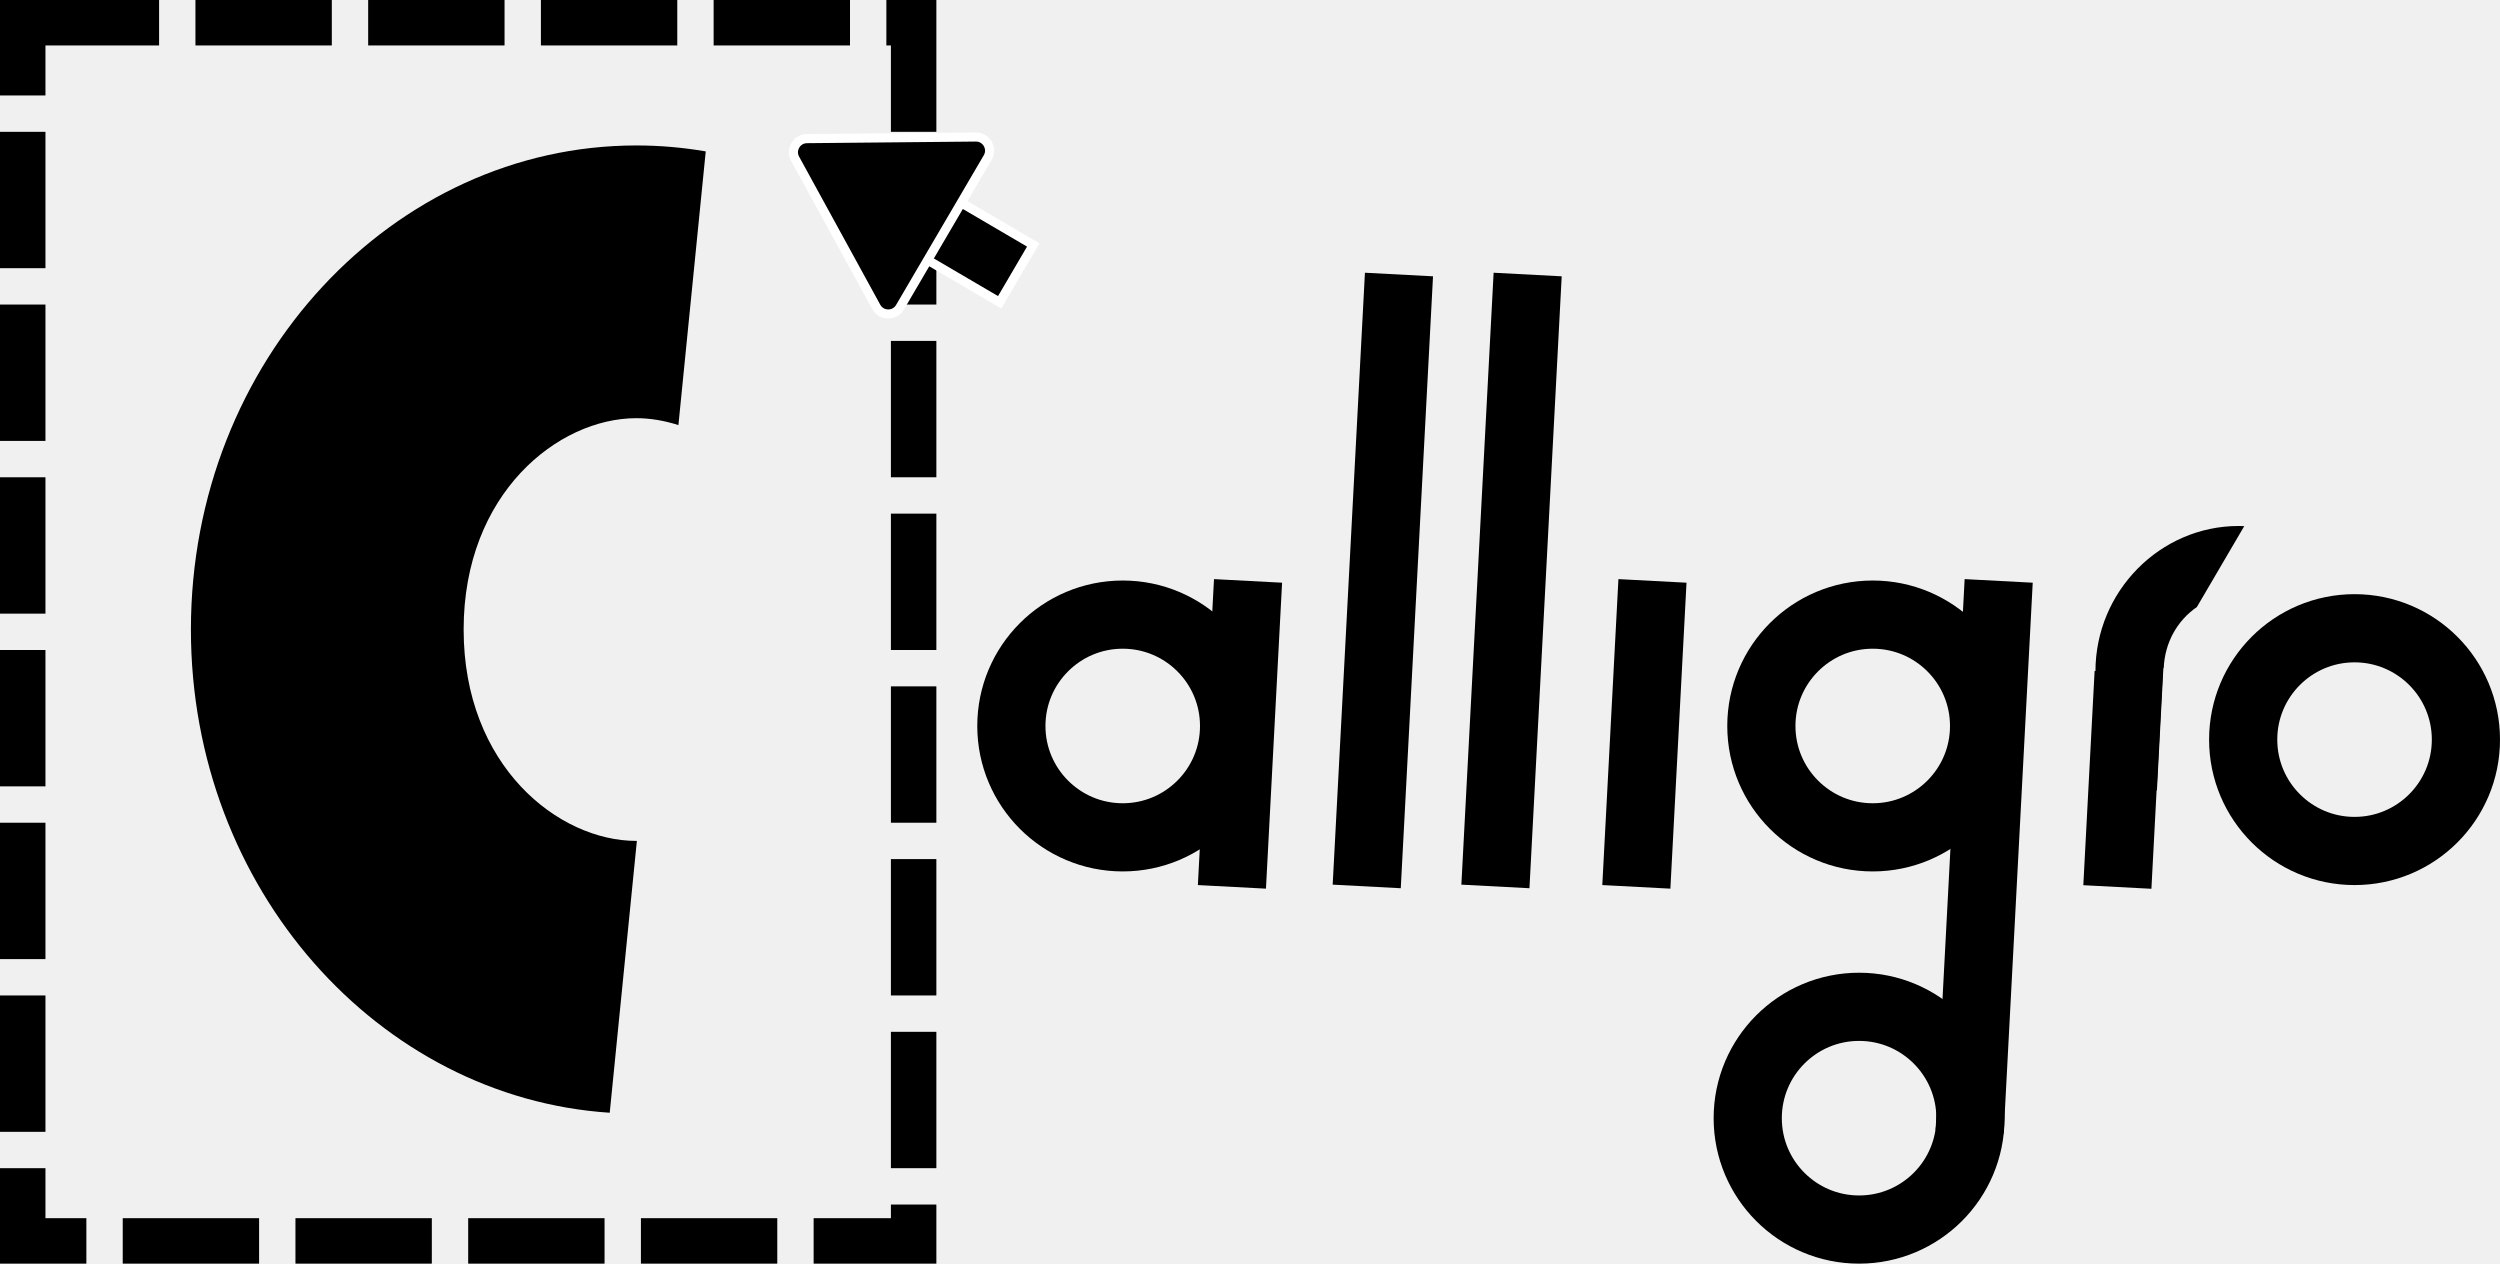
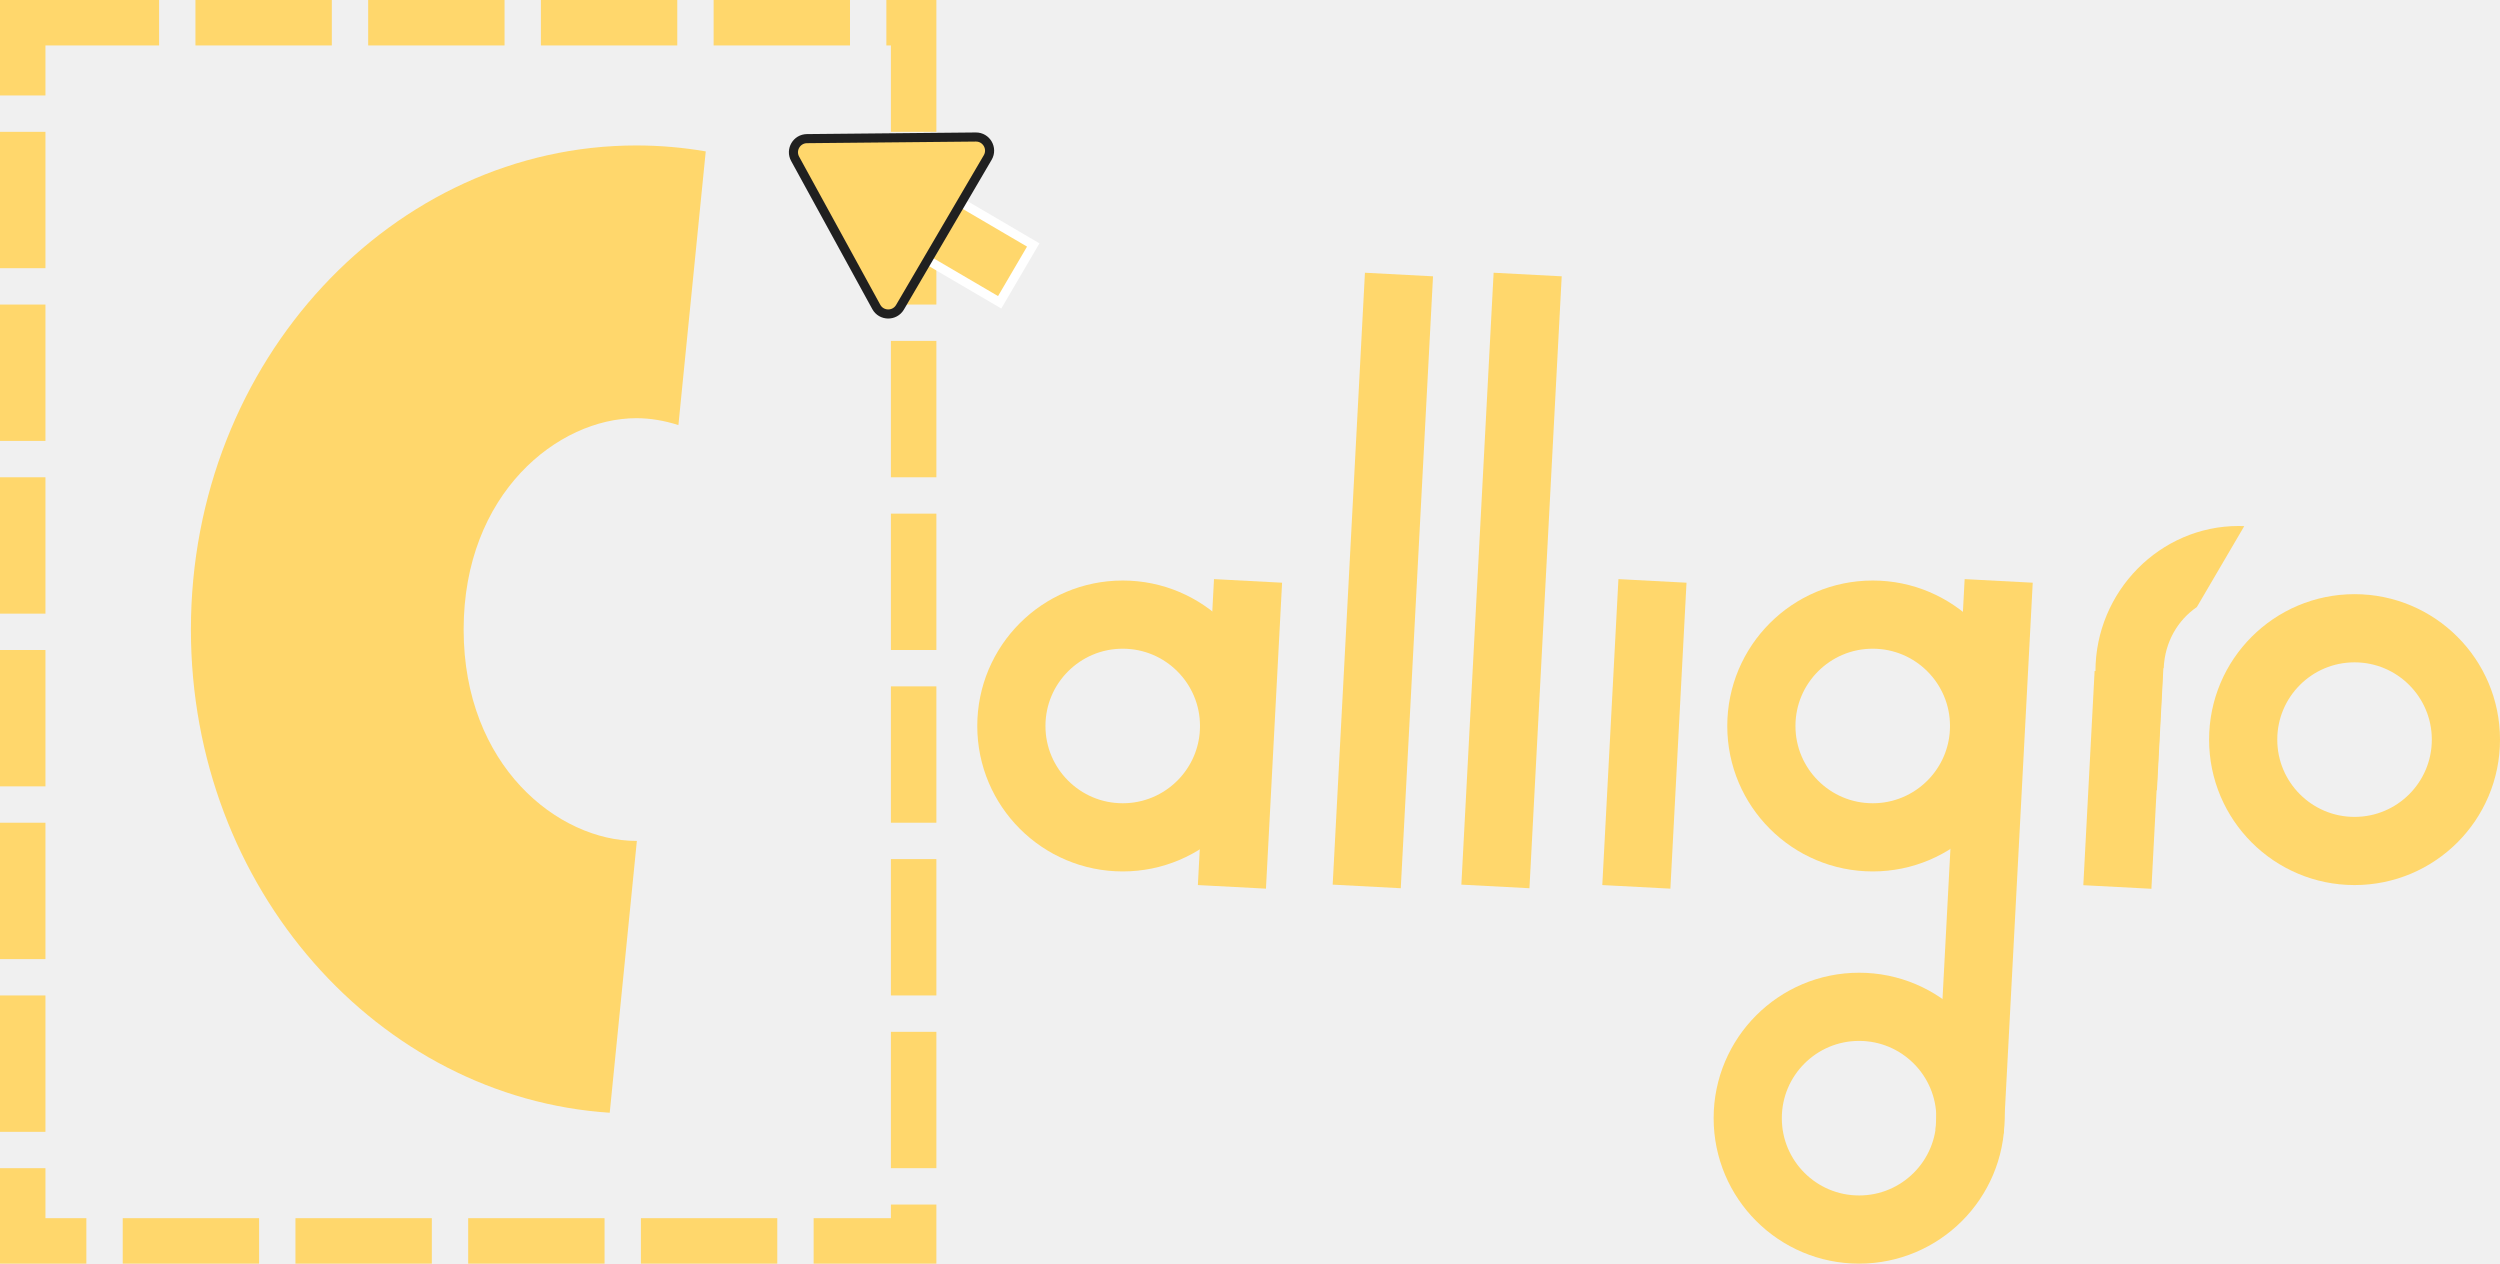
- <svg xmlns="http://www.w3.org/2000/svg" id="svg40" version="1.1" fill="none" viewBox="0 0 550 278" height="278" width="550">
+ <svg xmlns="http://www.w3.org/2000/svg" width="550" height="278" viewBox="0 0 550 278" fill="none" version="1.1" id="svg40">
  <defs id="defs44" />
-   <g id="g36" transform="translate(-409,-317)">
-     <path id="path884" style="color:#000000;font-style:normal;font-variant:normal;font-weight:normal;font-stretch:normal;font-size:medium;line-height:normal;font-family:sans-serif;font-variant-ligatures:normal;font-variant-position:normal;font-variant-caps:normal;font-variant-numeric:normal;font-variant-alternates:normal;font-variant-east-asian:normal;font-feature-settings:normal;font-variation-settings:normal;text-indent:0;text-align:start;text-decoration:none;text-decoration-line:none;text-decoration-style:solid;text-decoration-color:#000000;letter-spacing:normal;word-spacing:normal;text-transform:none;writing-mode:lr-tb;direction:ltr;text-orientation:mixed;dominant-baseline:auto;baseline-shift:baseline;text-anchor:start;white-space:normal;shape-padding:0;shape-margin:0;inline-size:0;clip-rule:nonzero;display:inline;overflow:visible;visibility:visible;opacity:1;isolation:auto;mix-blend-mode:normal;color-interpolation:sRGB;color-interpolation-filters:linearRGB;solid-color:#000000;solid-opacity:1;vector-effect:none;fill:#000000;fill-opacity:1;fill-rule:nonzero;stroke:none;stroke-width:60;stroke-linecap:butt;stroke-linejoin:miter;stroke-miterlimit:4;stroke-dasharray:none;stroke-dashoffset:0;stroke-opacity:1;color-rendering:auto;image-rendering:auto;shape-rendering:auto;text-rendering:auto;enable-background:accumulate;stop-color:#000000;stop-opacity:1" d="m 549,349 c -53.324,0 -98,47.184 -98,106.5 0,57.128 41.443,102.996 92.139,106.303 l 5.973,-59.807 c -0.037,1.6e-4 -0.074,0.004 -0.111,0.004 -17.186,0 -38,-16.52 -38,-46.5 0,-29.98 20.814,-46.5 38,-46.5 3.015,0 6.142,0.521 9.248,1.521 l 6.014,-60.213 C 559.278,349.45 554.18,349 549,349 Z" />
-     <rect x="414" y="322" width="196" height="268" stroke="#000000" stroke-width="10" stroke-dasharray="30, 8" id="rect8" />
-     <rect x="628.927" y="383.505" width="29.303" height="14.615" transform="rotate(-149.635,628.927,383.505)" fill="#000000" stroke="#ffffff" stroke-width="2" id="rect10" />
-     <path d="m 586.531,347.5 c -2.267,0.021 -3.692,2.453 -2.602,4.441 l 17.851,32.579 c 1.12,2.044 4.041,2.086 5.219,0.075 l 19.297,-32.936 c 1.178,-2.011 -0.287,-4.539 -2.618,-4.516 z" fill="#000000" stroke="#ffffff" stroke-width="2" id="path12" />
-     <circle cx="656" cy="476.716" r="24.5" stroke="#000000" stroke-width="15" id="circle14" />
-     <path id="path896" style="color:#000000;font-style:normal;font-variant:normal;font-weight:normal;font-stretch:normal;font-size:medium;line-height:normal;font-family:sans-serif;font-variant-ligatures:normal;font-variant-position:normal;font-variant-caps:normal;font-variant-numeric:normal;font-variant-alternates:normal;font-variant-east-asian:normal;font-feature-settings:normal;font-variation-settings:normal;text-indent:0;text-align:start;text-decoration:none;text-decoration-line:none;text-decoration-style:solid;text-decoration-color:#000000;letter-spacing:normal;word-spacing:normal;text-transform:none;writing-mode:lr-tb;direction:ltr;text-orientation:mixed;dominant-baseline:auto;baseline-shift:baseline;text-anchor:start;white-space:normal;shape-padding:0;shape-margin:0;inline-size:0;clip-rule:nonzero;display:inline;overflow:visible;visibility:visible;opacity:1;isolation:auto;mix-blend-mode:normal;color-interpolation:sRGB;color-interpolation-filters:linearRGB;solid-color:#000000;solid-opacity:1;vector-effect:none;fill:#000000;fill-opacity:1;fill-rule:nonzero;stroke:none;stroke-width:15;stroke-linecap:butt;stroke-linejoin:miter;stroke-miterlimit:4;stroke-dasharray:none;stroke-dashoffset:0;stroke-opacity:1;color-rendering:auto;image-rendering:auto;shape-rendering:auto;text-rendering:auto;enable-background:accumulate;stop-color:#000000;stop-opacity:1" d="m 901.5,432.717 c -17.274,0 -31.5,14.379 -31.5,32 0,10.826 5.373,20.421 13.52,26.217 L 884.941,464 l 0.08,0.004 c 0.221,-5.722 3.071,-10.566 7.283,-13.447 l 10.432,-17.809 c -0.411,-0.016 -0.822,-0.031 -1.236,-0.031 z" />
-     <circle cx="821" cy="476.716" r="24.5" stroke="#000000" stroke-width="15" id="circle18" />
-     <circle cx="818" cy="563" r="24.5" stroke="#000000" stroke-width="15" id="circle20" />
-     <line x1="683.569" y1="444.799" x2="680.021" y2="512.11" stroke="#000000" stroke-width="15" id="line22" />
-     <line x1="848.71" y1="444.799" x2="842.323" y2="565.959" stroke="#000000" stroke-width="15" id="line24" />
-     <line x1="772.543" y1="444.799" x2="768.995" y2="512.11" stroke="#000000" stroke-width="15" id="line26" />
-     <path style="color:#000000;font-style:normal;font-variant:normal;font-weight:normal;font-stretch:normal;font-size:medium;line-height:normal;font-family:sans-serif;font-variant-ligatures:normal;font-variant-position:normal;font-variant-caps:normal;font-variant-numeric:normal;font-variant-alternates:normal;font-variant-east-asian:normal;font-feature-settings:normal;font-variation-settings:normal;text-indent:0;text-align:start;text-decoration:none;text-decoration-line:none;text-decoration-style:solid;text-decoration-color:#000000;letter-spacing:normal;word-spacing:normal;text-transform:none;writing-mode:lr-tb;direction:ltr;text-orientation:mixed;dominant-baseline:auto;baseline-shift:baseline;text-anchor:start;white-space:normal;shape-padding:0;shape-margin:0;inline-size:0;clip-rule:nonzero;display:inline;overflow:visible;visibility:visible;opacity:1;isolation:auto;mix-blend-mode:normal;color-interpolation:sRGB;color-interpolation-filters:linearRGB;solid-color:#000000;solid-opacity:1;vector-effect:none;fill:#000000;fill-opacity:1;fill-rule:nonzero;stroke:none;stroke-width:15;stroke-linecap:butt;stroke-linejoin:miter;stroke-miterlimit:4;stroke-dasharray:none;stroke-dashoffset:0;stroke-opacity:1;color-rendering:auto;image-rendering:auto;shape-rendering:auto;text-rendering:auto;enable-background:accumulate;stop-color:#000000;stop-opacity:1" d="m 869.812,464.627 -2.482,47.117 14.98,0.789 2.482,-47.117 z" id="path892" />
-     <line x1="716.775" y1="377.395" x2="709.679" y2="512.017" stroke="#000000" stroke-width="15" id="line30" />
-     <line x1="745.085" y1="377.395" x2="737.989" y2="512.017" stroke="#000000" stroke-width="15" id="line32" />
-     <circle cx="927" cy="479.716" r="24.5" stroke="#000000" stroke-width="15" id="circle38" />
+   <g transform="translate(-409,-317)" id="g36">
+     <path d="m 549,349 c -53.324,0 -98,47.184 -98,106.5 0,57.128 41.443,102.996 92.139,106.303 l 5.973,-59.807 c -0.037,1.6e-4 -0.074,0.004 -0.111,0.004 -17.186,0 -38,-16.52 -38,-46.5 0,-29.98 20.814,-46.5 38,-46.5 3.015,0 6.142,0.521 9.248,1.521 l 6.014,-60.213 C 559.278,349.45 554.18,349 549,349 Z" style="color:#000000;font-style:normal;font-variant:normal;font-weight:normal;font-stretch:normal;font-size:medium;line-height:normal;font-family:sans-serif;font-variant-ligatures:normal;font-variant-position:normal;font-variant-caps:normal;font-variant-numeric:normal;font-variant-alternates:normal;font-variant-east-asian:normal;font-feature-settings:normal;font-variation-settings:normal;text-indent:0;text-align:start;text-decoration:none;text-decoration-line:none;text-decoration-style:solid;text-decoration-color:#000000;letter-spacing:normal;word-spacing:normal;text-transform:none;writing-mode:lr-tb;direction:ltr;text-orientation:mixed;dominant-baseline:auto;baseline-shift:baseline;text-anchor:start;white-space:normal;shape-padding:0;shape-margin:0;inline-size:0;clip-rule:nonzero;display:inline;overflow:visible;visibility:visible;opacity:1;isolation:auto;mix-blend-mode:normal;color-interpolation:sRGB;color-interpolation-filters:linearRGB;solid-color:#000000;solid-opacity:1;vector-effect:none;fill:#ffd76c;fill-opacity:1;fill-rule:nonzero;stroke:none;stroke-width:60;stroke-linecap:butt;stroke-linejoin:miter;stroke-miterlimit:4;stroke-dasharray:none;stroke-dashoffset:0;stroke-opacity:1;color-rendering:auto;image-rendering:auto;shape-rendering:auto;text-rendering:auto;enable-background:accumulate;stop-color:#000000;stop-opacity:1" id="path884" />
+     <rect style="stroke:#ffd76c;stroke-opacity:1" id="rect8" stroke-dasharray="30, 8" stroke-width="10" stroke="#202020" height="268" width="196" y="322" x="414" />
+     <rect style="fill:#ffd76c;fill-opacity:1" id="rect10" stroke-width="2" stroke="#ffffff" fill="#000000" transform="rotate(-149.635,628.927,383.505)" height="14.615" width="29.303" y="383.505" x="628.927" />
+     <path style="fill:#ffd76c;fill-opacity:1;stroke:#202020;stroke-opacity:1" id="path12" stroke-width="2" stroke="#ffffff" fill="#000000" d="m 586.531,347.5 c -2.267,0.021 -3.692,2.453 -2.602,4.441 l 17.851,32.579 c 1.12,2.044 4.041,2.086 5.219,0.075 l 19.297,-32.936 c 1.178,-2.011 -0.287,-4.539 -2.618,-4.516 z" />
+     <circle style="stroke:#ffd76c;stroke-opacity:1" id="circle14" stroke-width="15" stroke="#000000" r="24.5" cy="476.716" cx="656" />
+     <path d="m 901.5,432.717 c -17.274,0 -31.5,14.379 -31.5,32 0,10.826 5.373,20.421 13.52,26.217 L 884.941,464 l 0.08,0.004 c 0.221,-5.722 3.071,-10.566 7.283,-13.447 l 10.432,-17.809 c -0.411,-0.016 -0.822,-0.031 -1.236,-0.031 z" style="color:#000000;font-style:normal;font-variant:normal;font-weight:normal;font-stretch:normal;font-size:medium;line-height:normal;font-family:sans-serif;font-variant-ligatures:normal;font-variant-position:normal;font-variant-caps:normal;font-variant-numeric:normal;font-variant-alternates:normal;font-variant-east-asian:normal;font-feature-settings:normal;font-variation-settings:normal;text-indent:0;text-align:start;text-decoration:none;text-decoration-line:none;text-decoration-style:solid;text-decoration-color:#000000;letter-spacing:normal;word-spacing:normal;text-transform:none;writing-mode:lr-tb;direction:ltr;text-orientation:mixed;dominant-baseline:auto;baseline-shift:baseline;text-anchor:start;white-space:normal;shape-padding:0;shape-margin:0;inline-size:0;clip-rule:nonzero;display:inline;overflow:visible;visibility:visible;opacity:1;isolation:auto;mix-blend-mode:normal;color-interpolation:sRGB;color-interpolation-filters:linearRGB;solid-color:#000000;solid-opacity:1;vector-effect:none;fill:#ffd76c;fill-opacity:1;fill-rule:nonzero;stroke:none;stroke-width:15;stroke-linecap:butt;stroke-linejoin:miter;stroke-miterlimit:4;stroke-dasharray:none;stroke-dashoffset:0;stroke-opacity:1;color-rendering:auto;image-rendering:auto;shape-rendering:auto;text-rendering:auto;enable-background:accumulate;stop-color:#000000;stop-opacity:1" id="path896" />
+     <circle style="stroke:#ffd76c;stroke-opacity:1" id="circle18" stroke-width="15" stroke="#000000" r="24.5" cy="476.716" cx="821" />
+     <circle style="stroke:#ffd76c;stroke-opacity:1" id="circle20" stroke-width="15" stroke="#000000" r="24.5" cy="563" cx="818" />
+     <line style="stroke:#ffd76c;stroke-opacity:1" id="line22" stroke-width="15" stroke="#000000" y2="512.11" x2="680.021" y1="444.799" x1="683.569" />
+     <line style="stroke:#ffd76c;stroke-opacity:1" id="line24" stroke-width="15" stroke="#000000" y2="565.959" x2="842.323" y1="444.799" x1="848.71" />
+     <line style="stroke:#ffd76c;stroke-opacity:1" id="line26" stroke-width="15" stroke="#000000" y2="512.11" x2="768.995" y1="444.799" x1="772.543" />
+     <path id="path892" d="m 869.812,464.627 -2.482,47.117 14.98,0.789 2.482,-47.117 z" style="color:#000000;font-style:normal;font-variant:normal;font-weight:normal;font-stretch:normal;font-size:medium;line-height:normal;font-family:sans-serif;font-variant-ligatures:normal;font-variant-position:normal;font-variant-caps:normal;font-variant-numeric:normal;font-variant-alternates:normal;font-variant-east-asian:normal;font-feature-settings:normal;font-variation-settings:normal;text-indent:0;text-align:start;text-decoration:none;text-decoration-line:none;text-decoration-style:solid;text-decoration-color:#000000;letter-spacing:normal;word-spacing:normal;text-transform:none;writing-mode:lr-tb;direction:ltr;text-orientation:mixed;dominant-baseline:auto;baseline-shift:baseline;text-anchor:start;white-space:normal;shape-padding:0;shape-margin:0;inline-size:0;clip-rule:nonzero;display:inline;overflow:visible;visibility:visible;opacity:1;isolation:auto;mix-blend-mode:normal;color-interpolation:sRGB;color-interpolation-filters:linearRGB;solid-color:#000000;solid-opacity:1;vector-effect:none;fill:#ffd76c;fill-opacity:1;fill-rule:nonzero;stroke:none;stroke-width:15;stroke-linecap:butt;stroke-linejoin:miter;stroke-miterlimit:4;stroke-dasharray:none;stroke-dashoffset:0;stroke-opacity:1;color-rendering:auto;image-rendering:auto;shape-rendering:auto;text-rendering:auto;enable-background:accumulate;stop-color:#000000;stop-opacity:1" />
+     <line style="stroke:#ffd76c;stroke-opacity:1" id="line30" stroke-width="15" stroke="#000000" y2="512.017" x2="709.679" y1="377.395" x1="716.775" />
+     <line style="stroke:#ffd76c;stroke-opacity:1" id="line32" stroke-width="15" stroke="#000000" y2="512.017" x2="737.989" y1="377.395" x1="745.085" />
+     <circle style="stroke:#ffd76c;stroke-opacity:1" id="circle38" stroke-width="15" stroke="#000000" r="24.5" cy="479.716" cx="927" />
  </g>
</svg>
